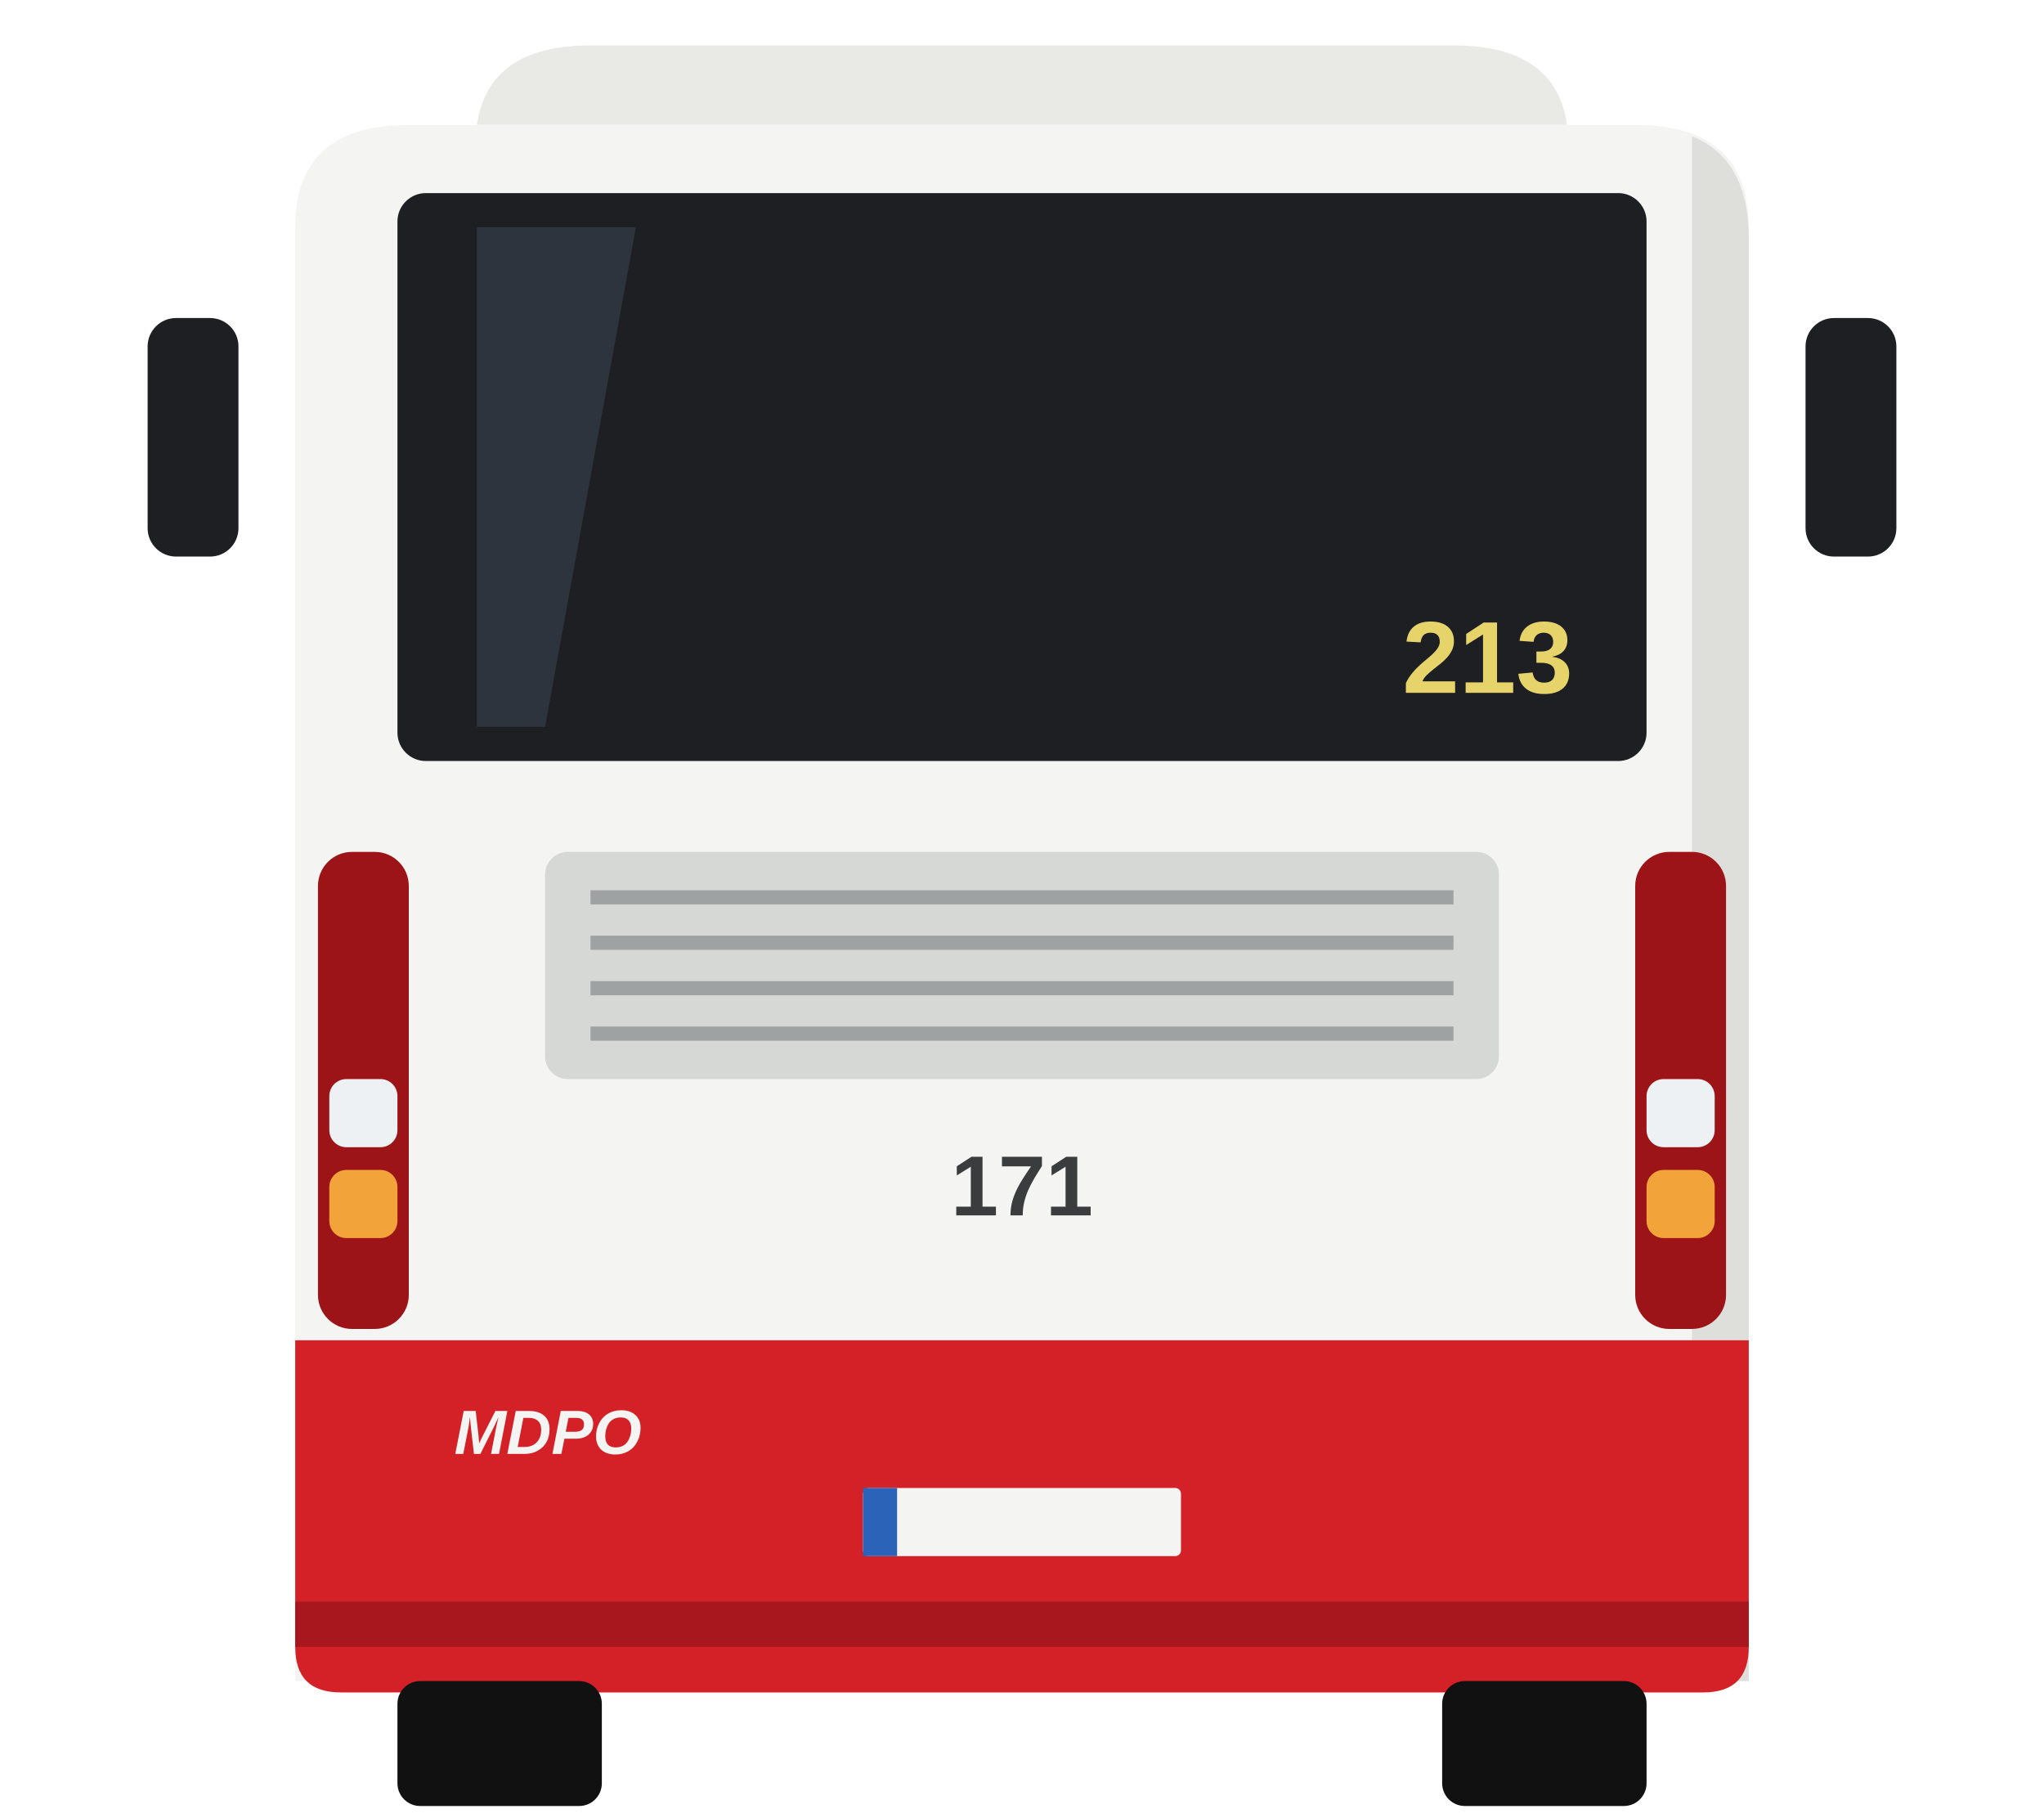
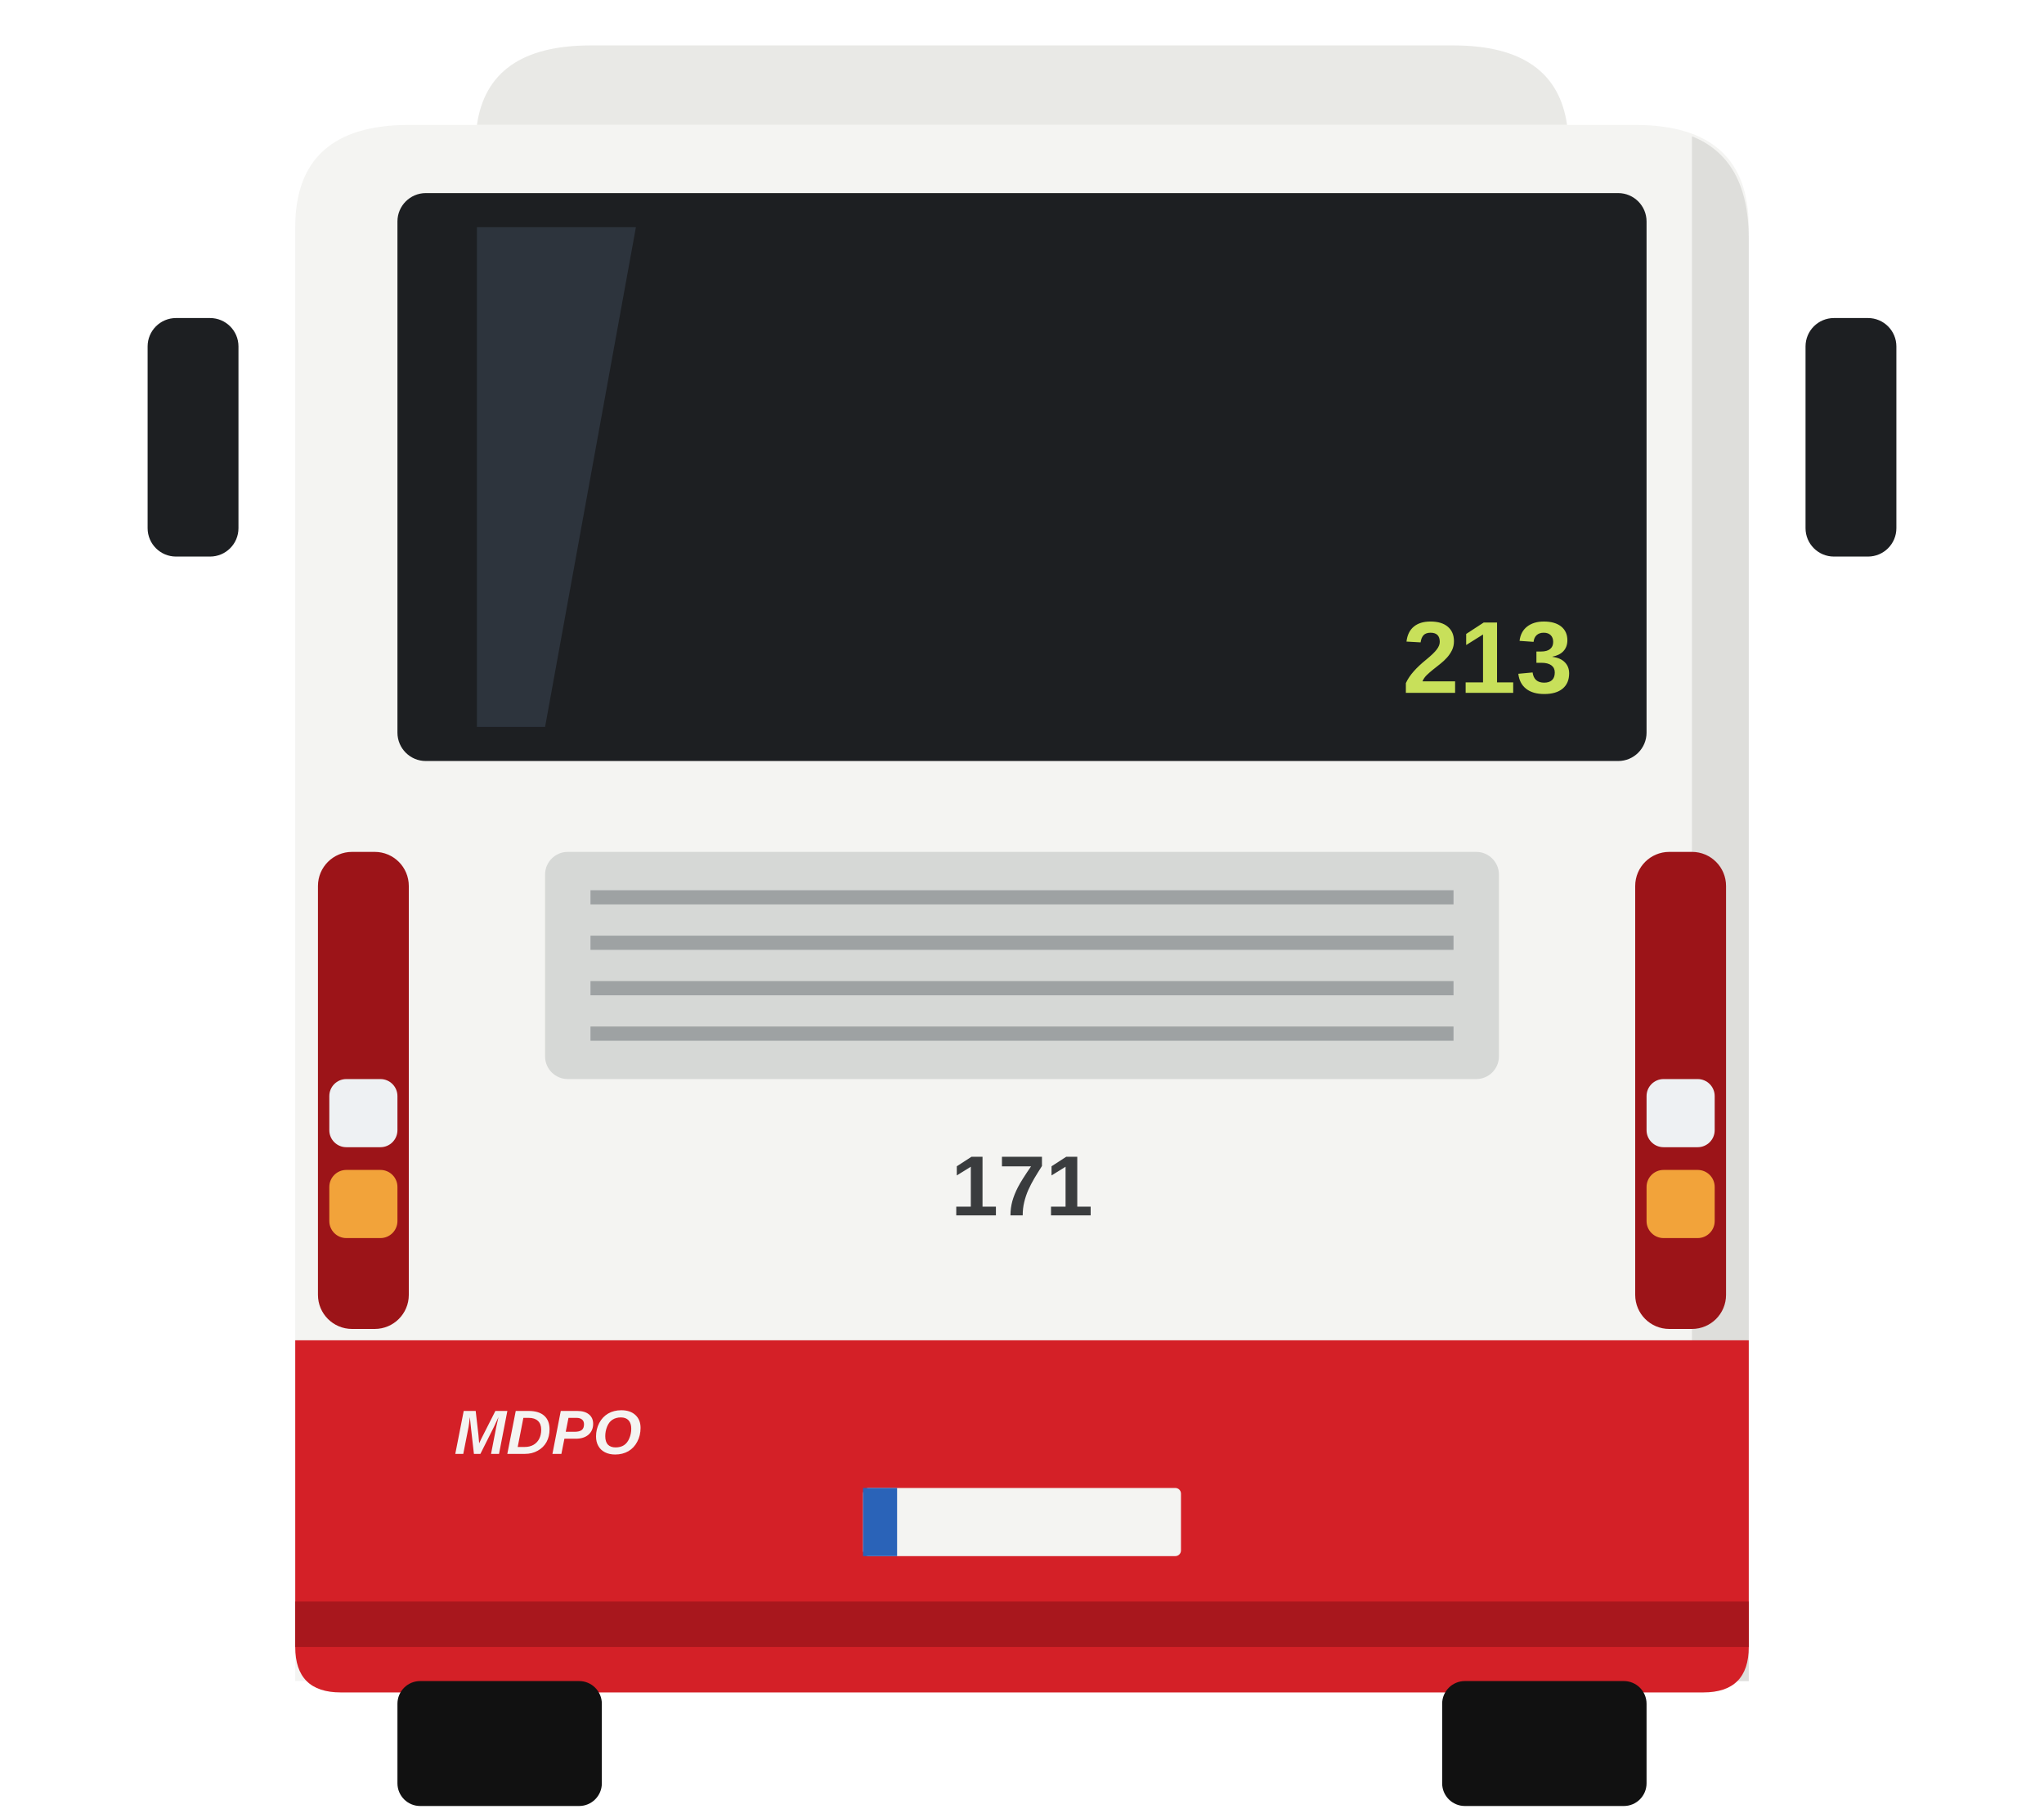
<svg xmlns="http://www.w3.org/2000/svg" viewBox="0 0 360 320">
  <rect x="26" y="56" width="16" height="42" rx="5" fill="#1d1f22" />
  <rect x="318" y="56" width="16" height="42" rx="5" fill="#1d1f22" />
  <path d="M84 22 Q86 8 104 8 H256 Q274 8 276 22 Z" fill="#e9e9e6" />
  <path d="M52 296 V40 Q52 22 72 22 H288 Q308 22 308 40 V296 Z" fill="#f4f4f2" />
  <path d="M298 24 Q308 28 308 42 V296 H298 Z" fill="#dededb" />
  <rect x="70" y="34" width="220" height="100" rx="5" fill="#1d1f22" />
  <path d="M84 40 L112 40 L96 128 L84 128 Z" fill="#3a4654" opacity=".55" />
-   <text x="262" y="122" text-anchor="middle" font-family="Arial, sans-serif" font-size="18" font-weight="bold" fill="#e6d36a">213</text>
+   <text x="262" y="122" text-anchor="middle" font-family="Arial, sans-serif" font-size="18" font-weight="bold" fill="#c8e05a">213</text>
  <rect x="96" y="150" width="168" height="40" rx="4" fill="#d6d8d6" />
  <g stroke="#9ea2a3" stroke-width="2.5">
    <path d="M104 158 H256" />
    <path d="M104 166 H256" />
    <path d="M104 174 H256" />
    <path d="M104 182 H256" />
  </g>
  <text x="180" y="214" text-anchor="middle" font-family="Arial, sans-serif" font-size="15" font-weight="bold" fill="#3a3c3e">171</text>
  <rect x="56" y="150" width="16" height="84" rx="6" fill="#9c1418" />
  <rect x="58" y="206" width="12" height="12" rx="3" fill="#f2a33a" />
  <rect x="58" y="190" width="12" height="12" rx="3" fill="#eef1f3" />
  <rect x="288" y="150" width="16" height="84" rx="6" fill="#9c1418" />
  <rect x="290" y="206" width="12" height="12" rx="3" fill="#f2a33a" />
  <rect x="290" y="190" width="12" height="12" rx="3" fill="#eef1f3" />
  <path d="M52 236 H308 V290 Q308 298 300 298 H60 Q52 298 52 290 Z" fill="#d42027" />
  <text x="80" y="256" font-family="Arial, sans-serif" font-size="11" font-weight="bold" font-style="italic" fill="#f4f4f2">MDPO</text>
  <rect x="152" y="262" width="56" height="12" rx="1" fill="#f4f4f2" />
  <rect x="152" y="262" width="6" height="12" fill="#2a63b8" />
  <rect x="52" y="282" width="256" height="8" fill="#a8171d" />
  <rect x="70" y="296" width="36" height="22" rx="4" fill="#111" />
  <rect x="254" y="296" width="36" height="22" rx="4" fill="#111" />
</svg>
